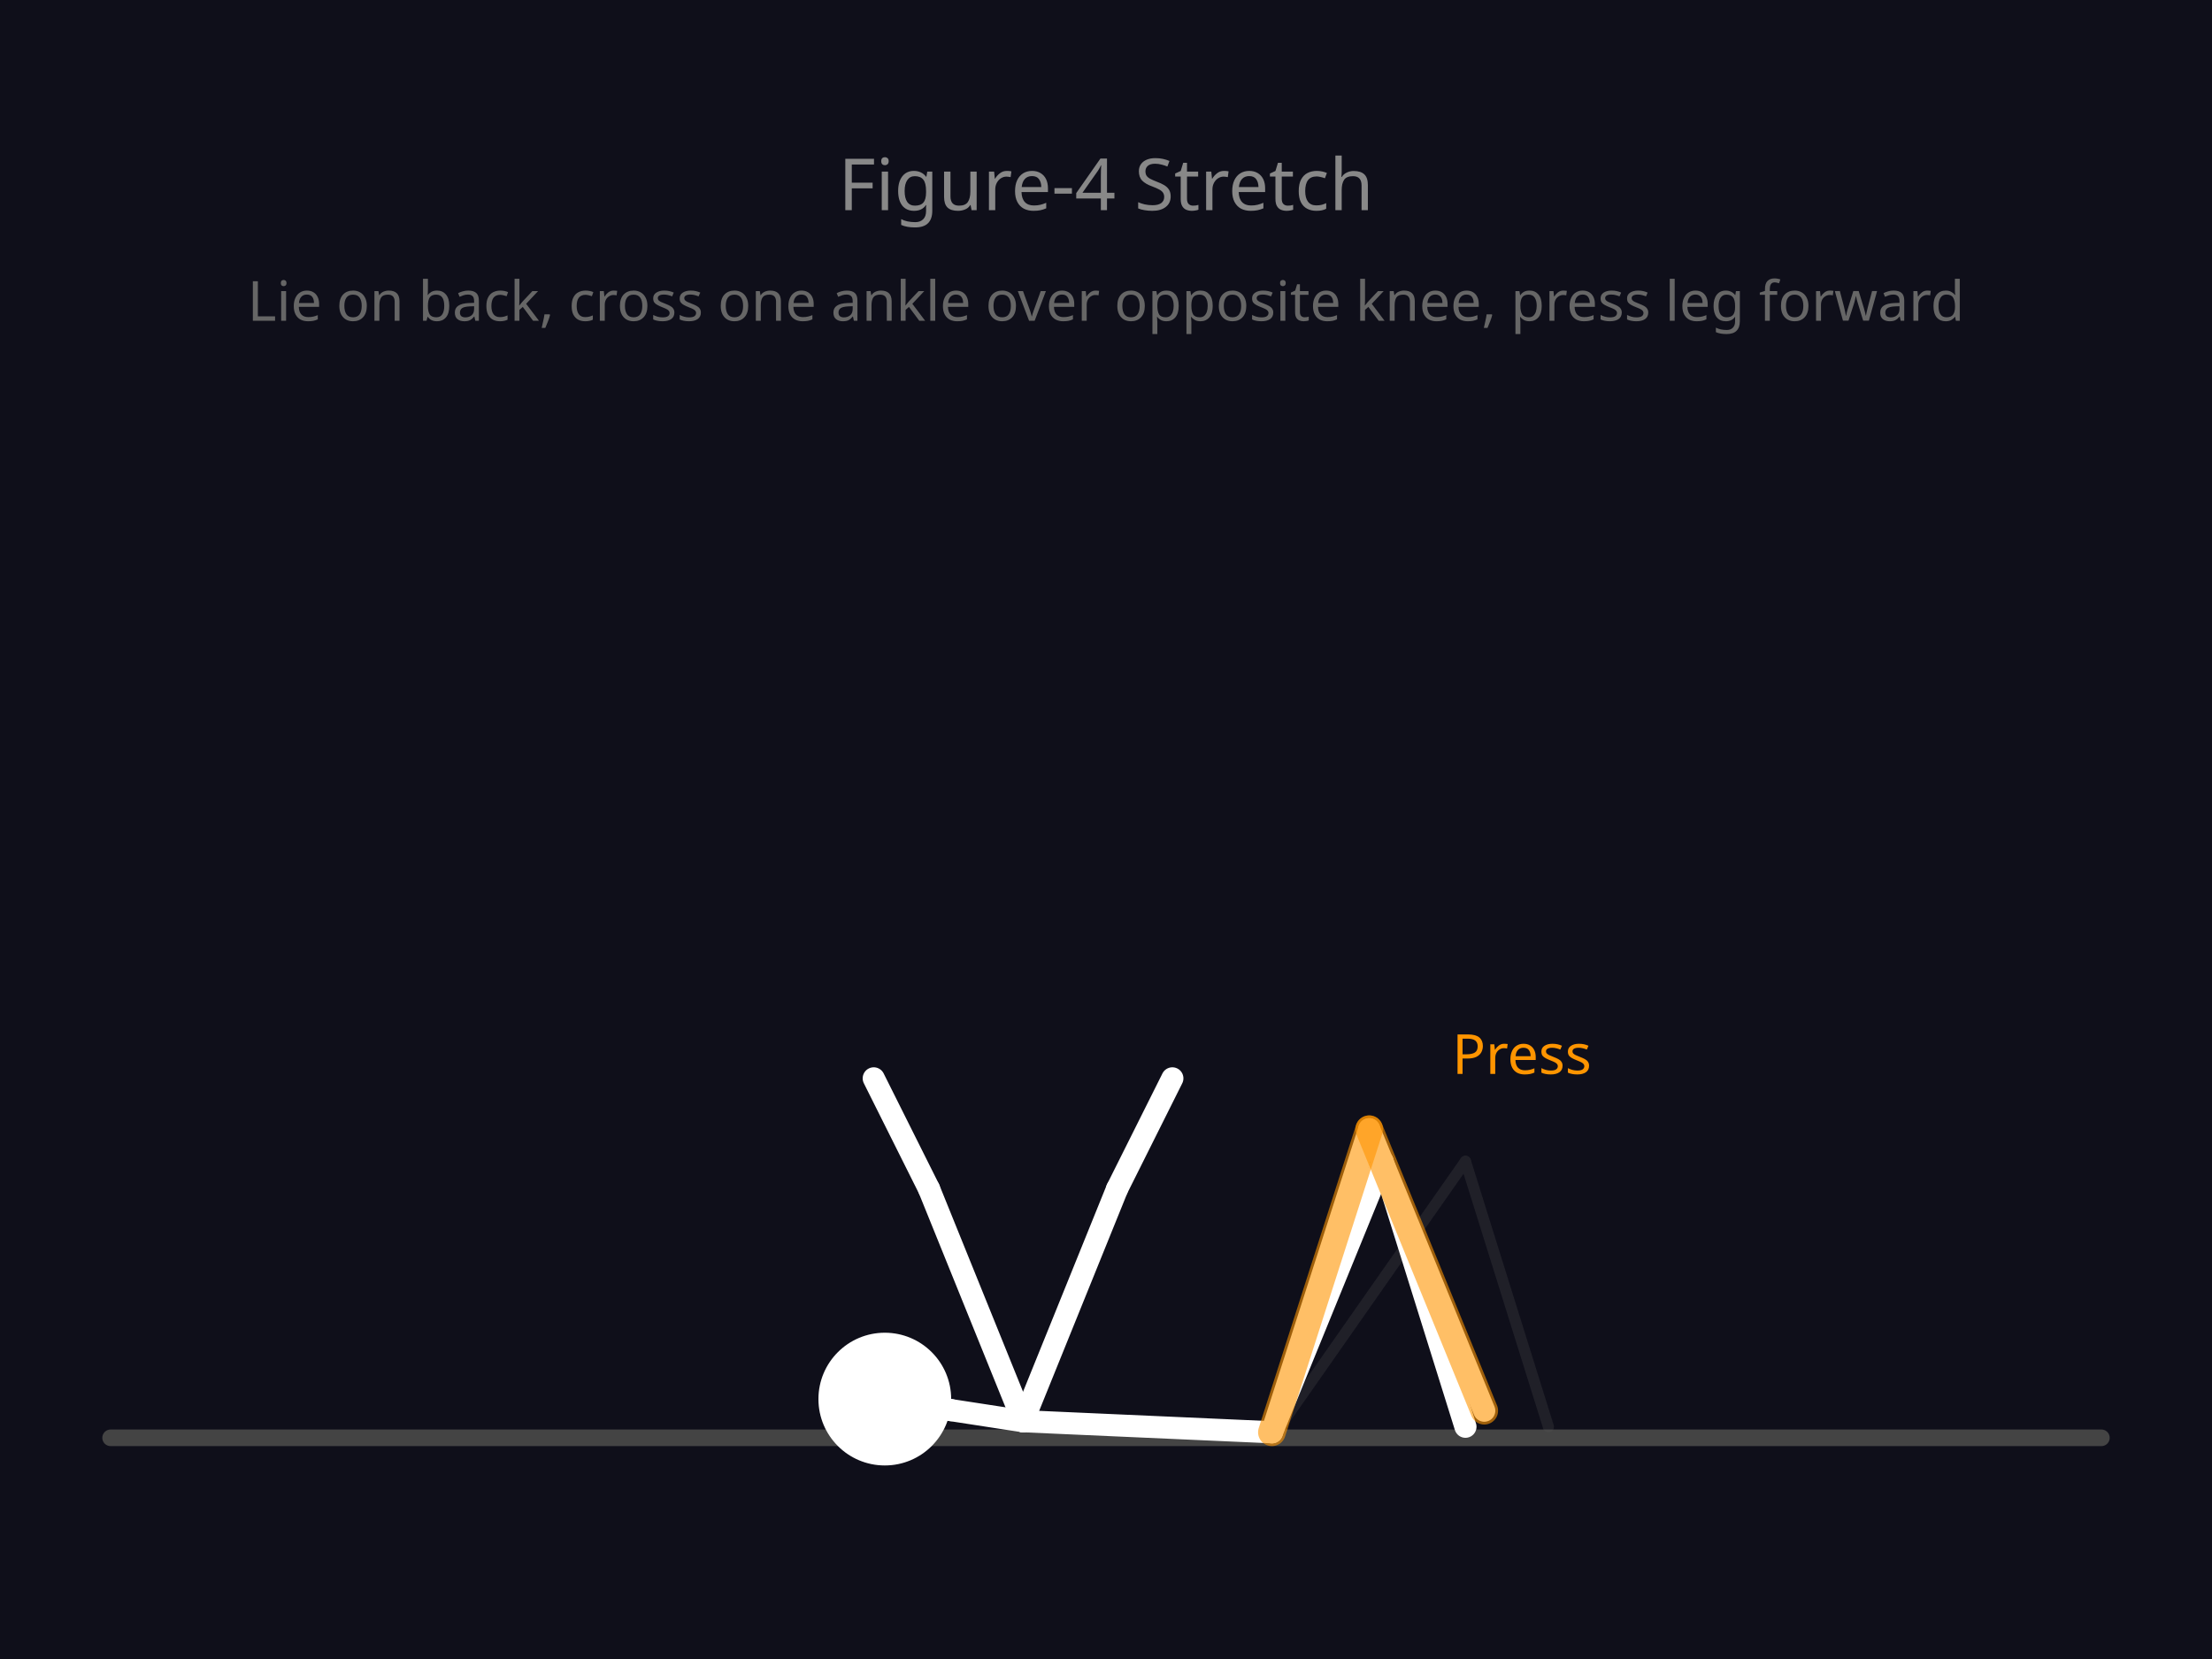
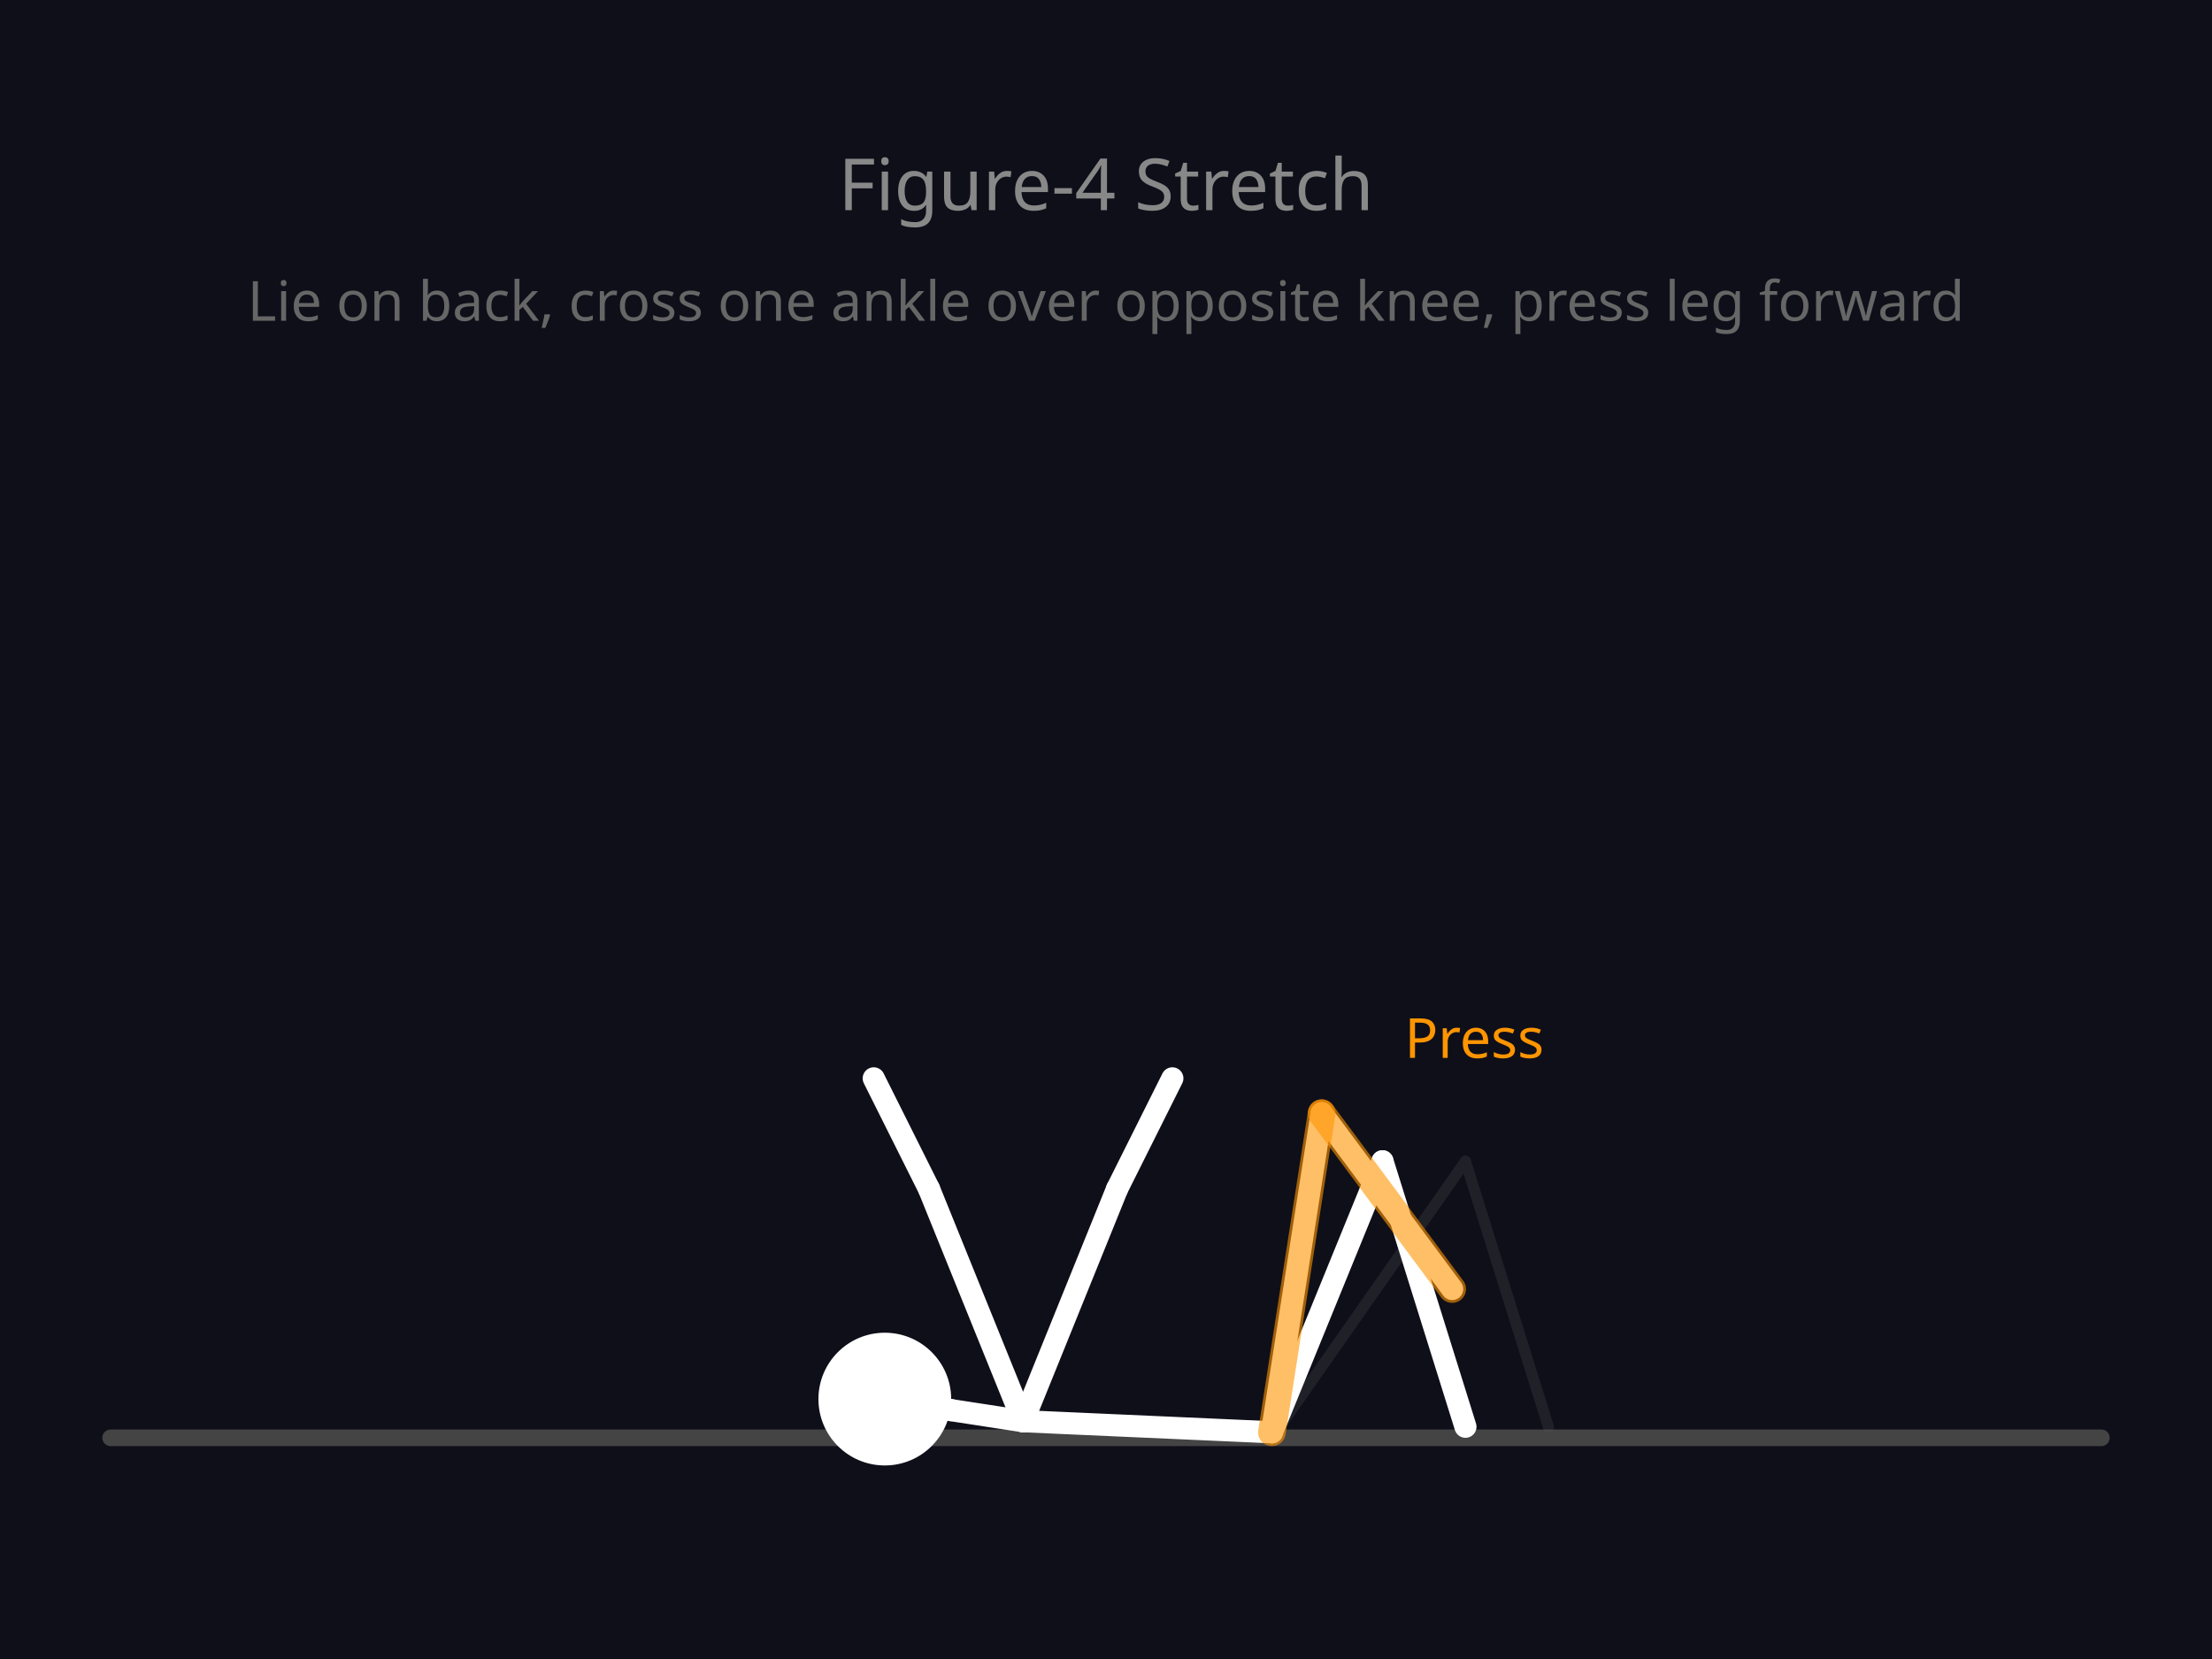
<svg xmlns="http://www.w3.org/2000/svg" viewBox="0 0 400 300">
  <rect width="400" height="300" fill="#0f0f1a" />
  <line x1="20" y1="260" x2="380" y2="260" stroke="#444" stroke-width="3" stroke-linecap="round" />
  <text x="200" y="38" fill="#888" font-size="13" font-family="sans-serif" text-anchor="middle">Figure-4 Stretch</text>
  <text x="200" y="58" fill="#666" font-size="10" font-family="sans-serif" text-anchor="middle">Lie on back, cross one ankle over opposite knee, press leg forward</text>
  <g stroke="#555" stroke-width="2" fill="none" stroke-linecap="round" stroke-linejoin="round" opacity="0.25">
    <circle cx="160" cy="253" r="12" fill="#444" stroke="none" />
    <line x1="160" y1="253" x2="172" y2="255" />
    <line x1="172" y1="255" x2="185" y2="257" />
    <line x1="185" y1="257" x2="230" y2="260" />
    <line x1="185" y1="257" x2="168" y2="215" />
    <line x1="168" y1="215" x2="158" y2="195" />
    <line x1="185" y1="257" x2="202" y2="215" />
    <line x1="202" y1="215" x2="212" y2="195" />
    <line x1="230" y1="260" x2="265" y2="210" />
    <line x1="265" y1="210" x2="280" y2="258" />
    <line x1="230" y1="260" x2="250" y2="210" />
    <line x1="250" y1="210" x2="265" y2="258" />
  </g>
  <g stroke="#FFF" stroke-width="4" fill="none" stroke-linecap="round" stroke-linejoin="round">
    <circle cx="160" cy="253" r="12" fill="#FFF" stroke="none" />
    <line x1="160" y1="253" x2="172" y2="255" />
    <line x1="172" y1="255" x2="185" y2="257" />
    <line x1="185" y1="257" x2="230" y2="259" />
    <line x1="185" y1="257" x2="168" y2="215" />
    <line x1="168" y1="215" x2="158" y2="195" />
    <line x1="185" y1="257" x2="202" y2="215" />
    <line x1="202" y1="215" x2="212" y2="195" />
-     <line x1="230" y1="259" x2="247.6" y2="204.2" />
-     <line x1="247.6" y1="204.2" x2="268.4" y2="255.1" />
+     <line x1="230" y1="259" x2="239" y2="201.3" />
+     <line x1="239" y1="201.3" x2="262.6" y2="233.1" />
    <line x1="230" y1="259" x2="250" y2="210" />
    <line x1="250" y1="210" x2="265" y2="258" />
-     <line x1="230" y1="259" x2="247.6" y2="204.2" stroke="#FF9500" stroke-width="5" opacity="0.6" />
-     <line x1="247.6" y1="204.2" x2="268.4" y2="255.1" stroke="#FF9500" stroke-width="5" opacity="0.6" />
+     <line x1="230" y1="259" x2="239" y2="201.3" stroke="#FF9500" stroke-width="5" opacity="0.6" />
+     <line x1="239" y1="201.3" x2="262.6" y2="233.1" stroke="#FF9500" stroke-width="5" opacity="0.6" />
  </g>
-   <text x="262.6" y="194.2" fill="#FF9500" font-size="10" font-family="sans-serif">Press</text>
+   <text x="254" y="191.3" fill="#FF9500" font-size="10" font-family="sans-serif">Press</text>
</svg>
